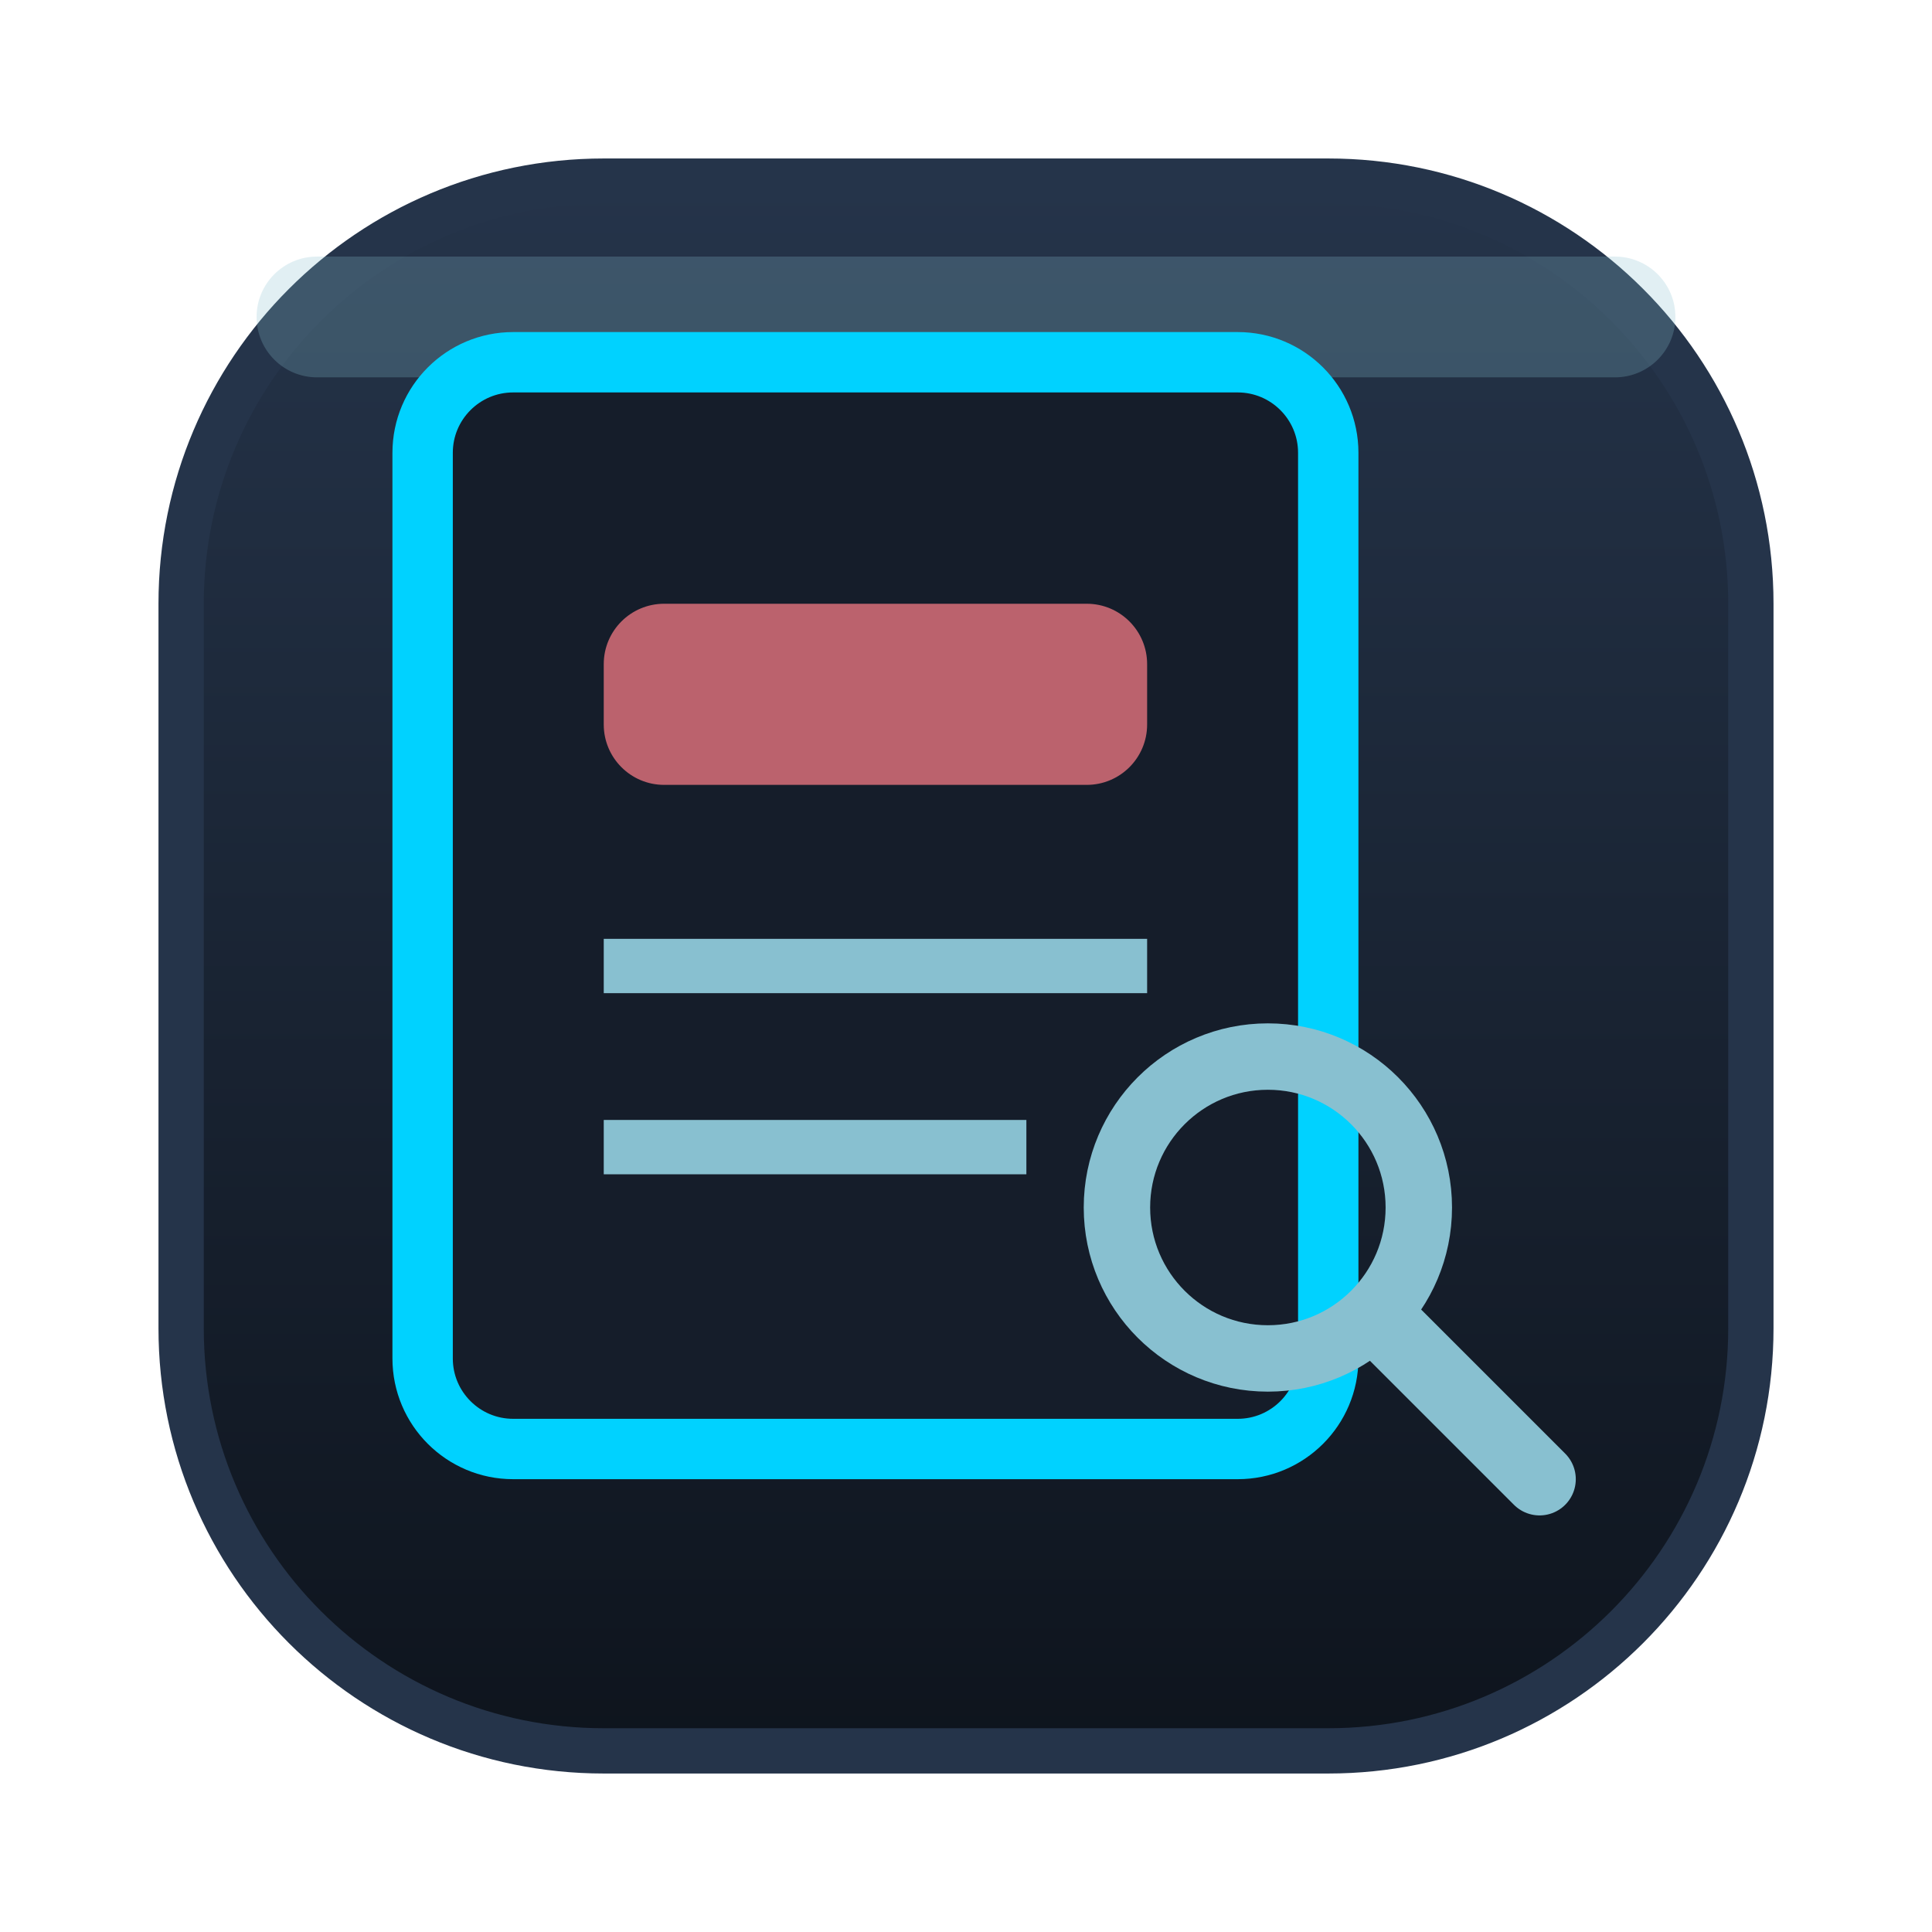
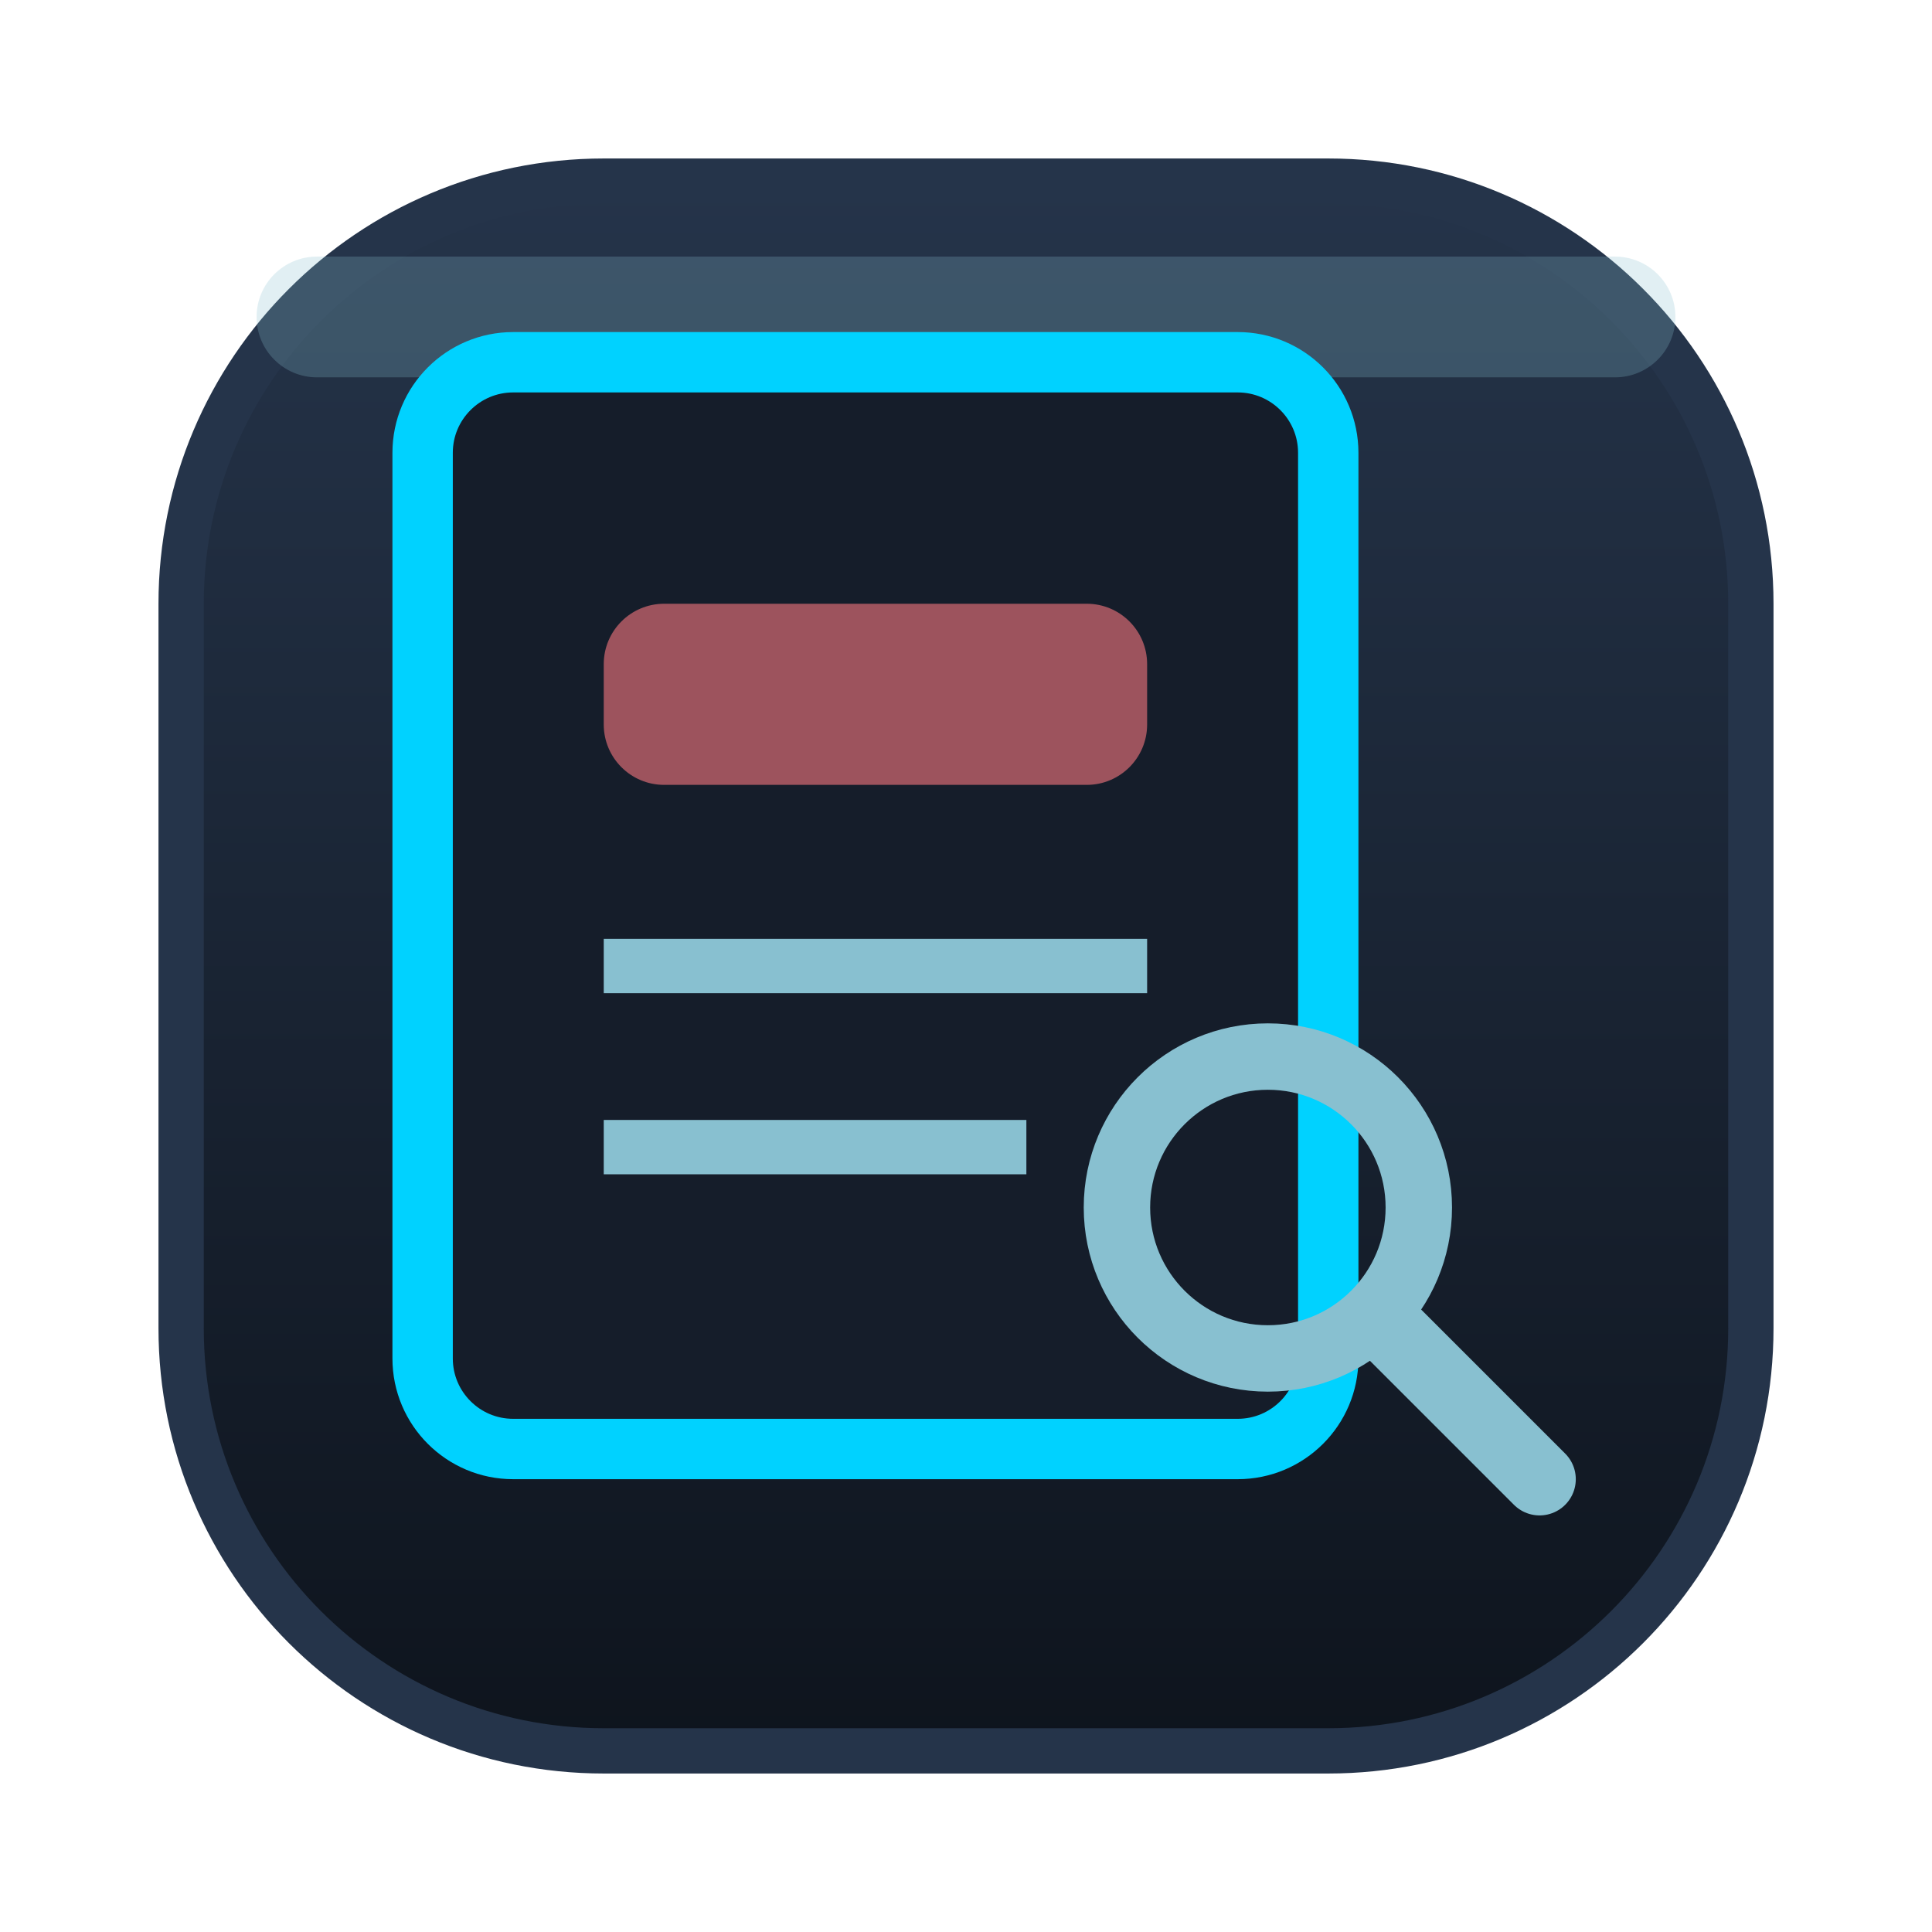
<svg xmlns="http://www.w3.org/2000/svg" width="64" height="64" viewBox="0 0 64 64" fill="none">
  <defs>
    <linearGradient id="bg-qpdfview" x1="32" y1="6" x2="32" y2="58" gradientUnits="userSpaceOnUse">
      <stop offset="0%" stop-color="#25344A" />
-       <stop offset="100%" stop-color="#0e141d" />
+       <stop offset="100%" stop-color="#0E141D" />
    </linearGradient>
  </defs>
  <rect x="6" y="6" width="52" height="52" rx="14" fill="url(#bg-qpdfview)" stroke="#25344A" stroke-width="1.5" />
  <rect x="8.5" y="8.5" width="47" height="4" rx="2" fill="#88C0D0" fill-opacity="0.25" />
  <rect x="14" y="12" width="30" height="36" rx="3" fill="#151D2A" stroke="#00D2FF" stroke-width="2" />
-   <rect x="20" y="20" width="18" height="6" rx="2" fill="#E5737F" fill-opacity="0.8" />
+   <rect x="20" y="20" width="18" height="6" rx="2" fill="#BF616A" fill-opacity="0.8" />
  <line x1="20" y1="32" x2="38" y2="32" stroke="#88C0D0" stroke-width="1.8" />
  <line x1="20" y1="38" x2="34" y2="38" stroke="#88C0D0" stroke-width="1.8" />
  <circle cx="42" cy="40" r="5" fill="none" stroke="#88C0D0" stroke-width="2.2" />
  <line x1="46" y1="44" x2="51" y2="49" stroke="#88C0D0" stroke-width="2.4" stroke-linecap="round" />
</svg>
